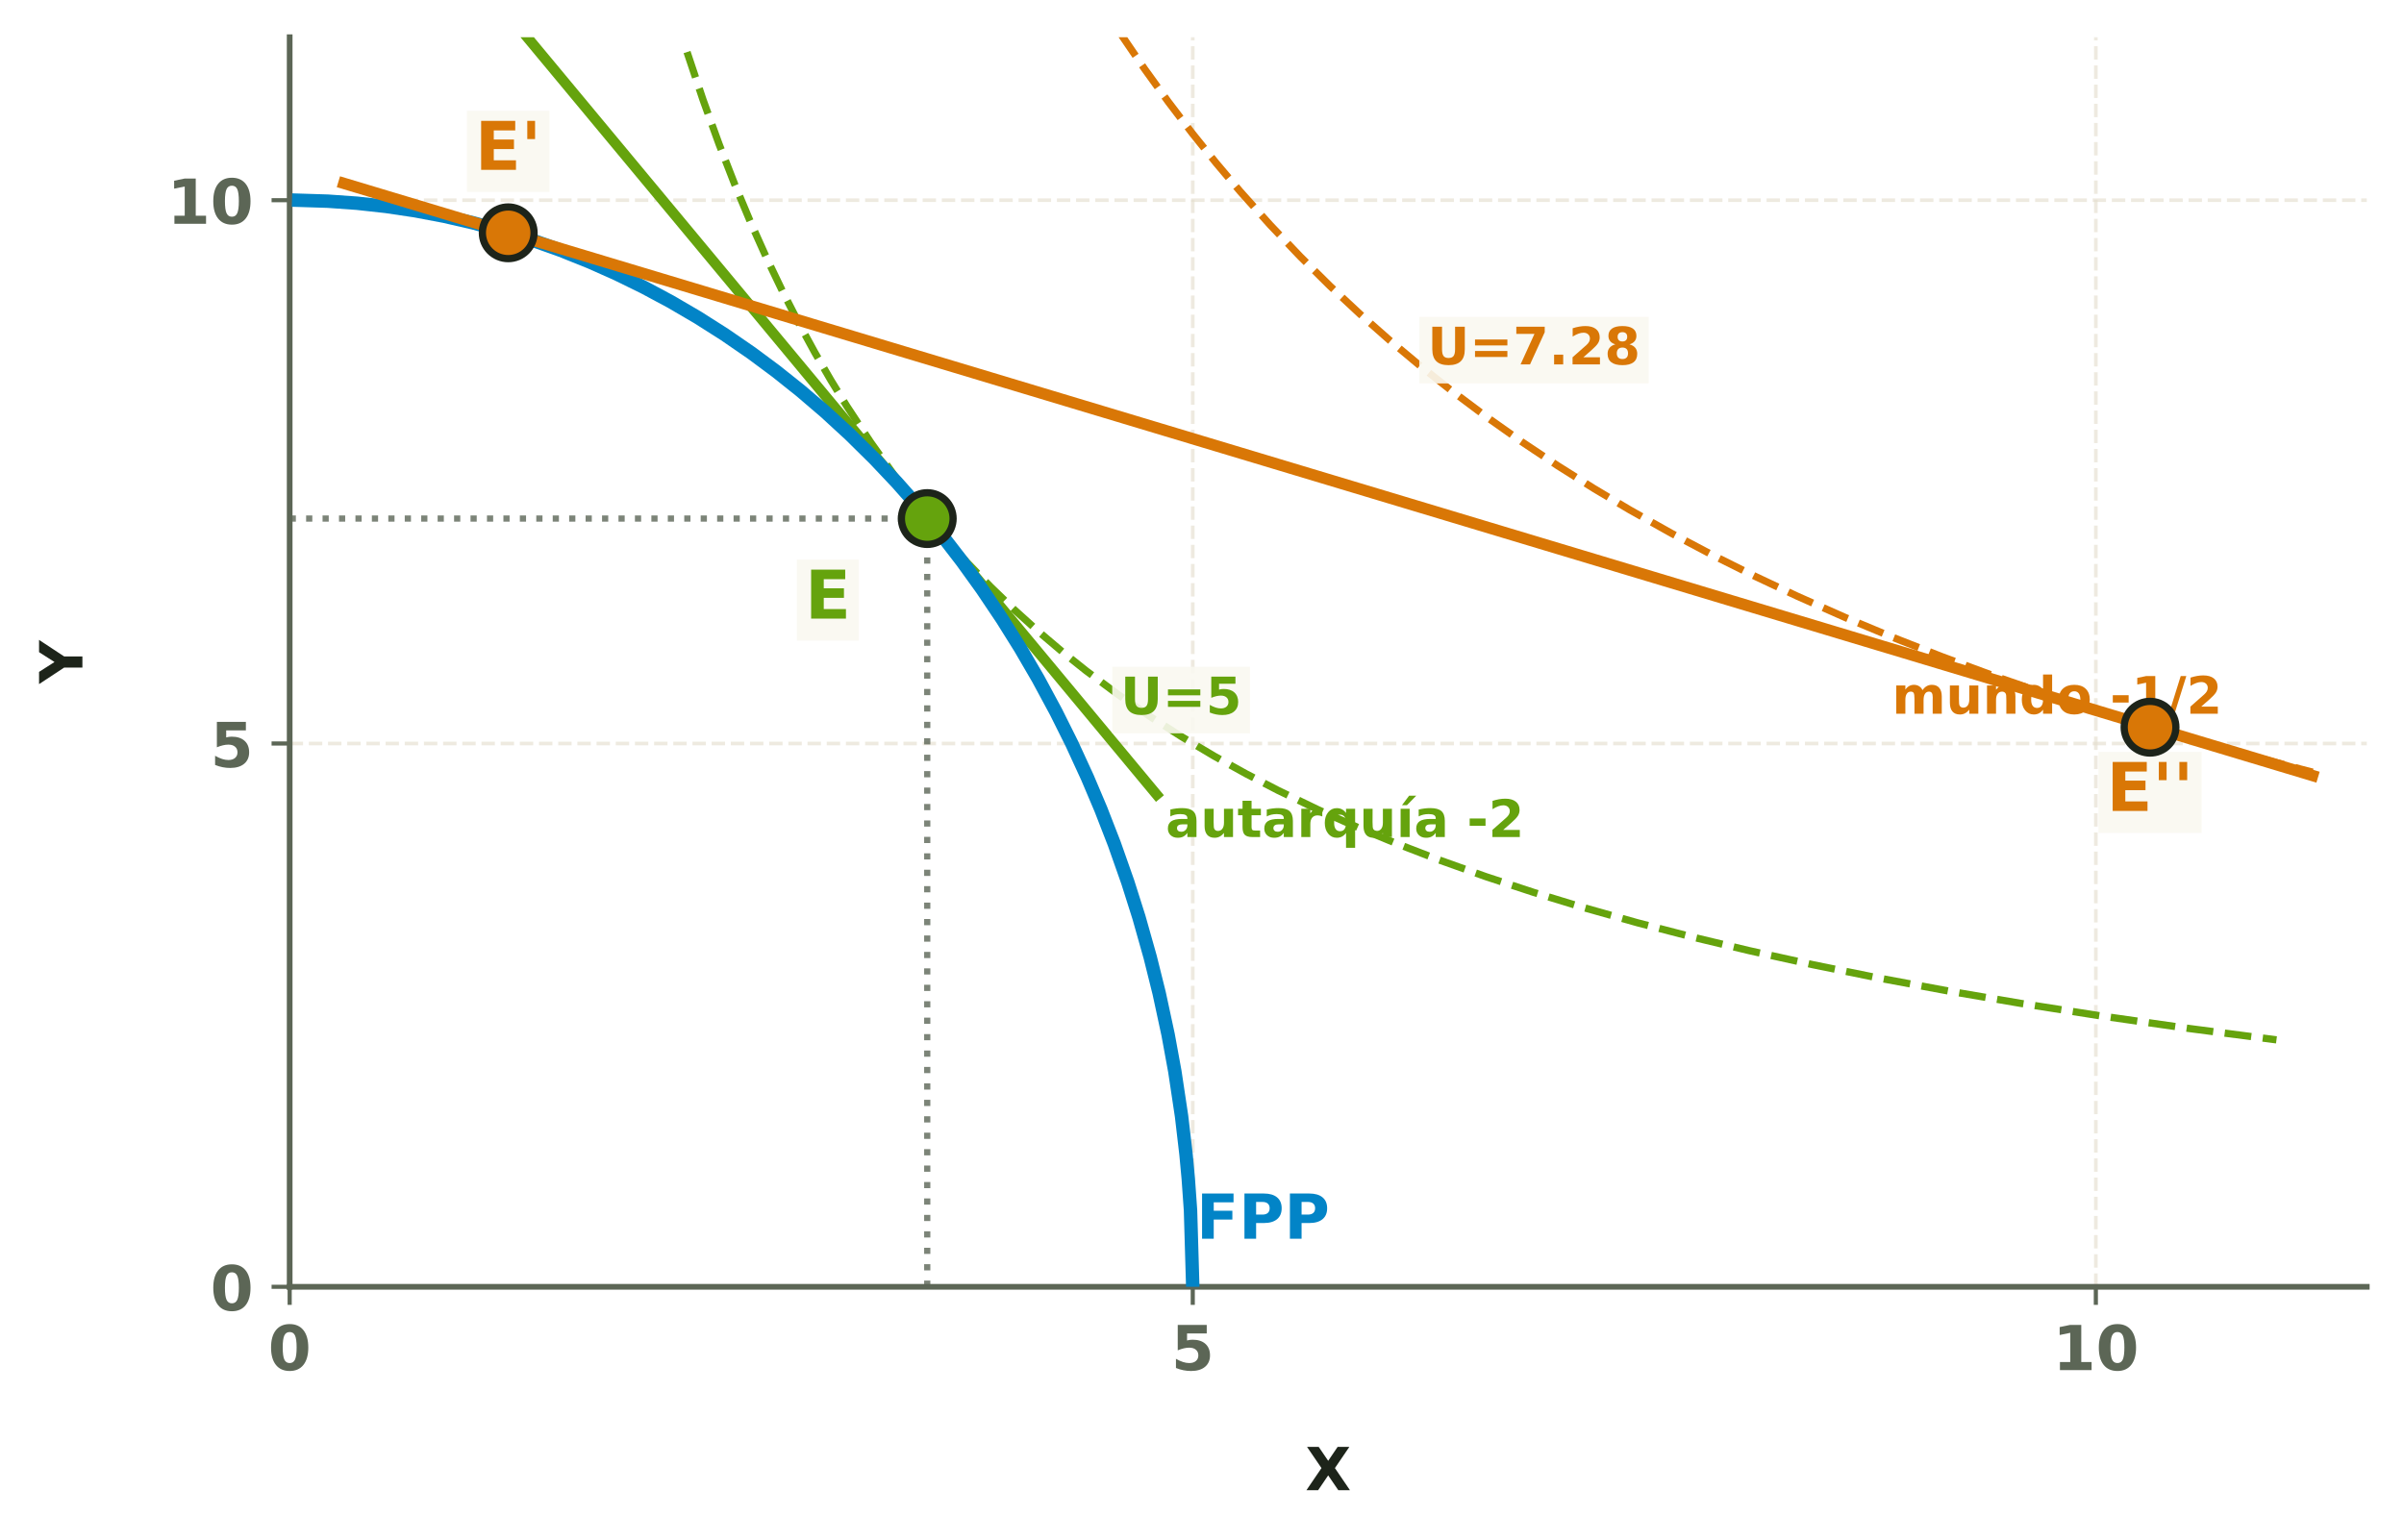
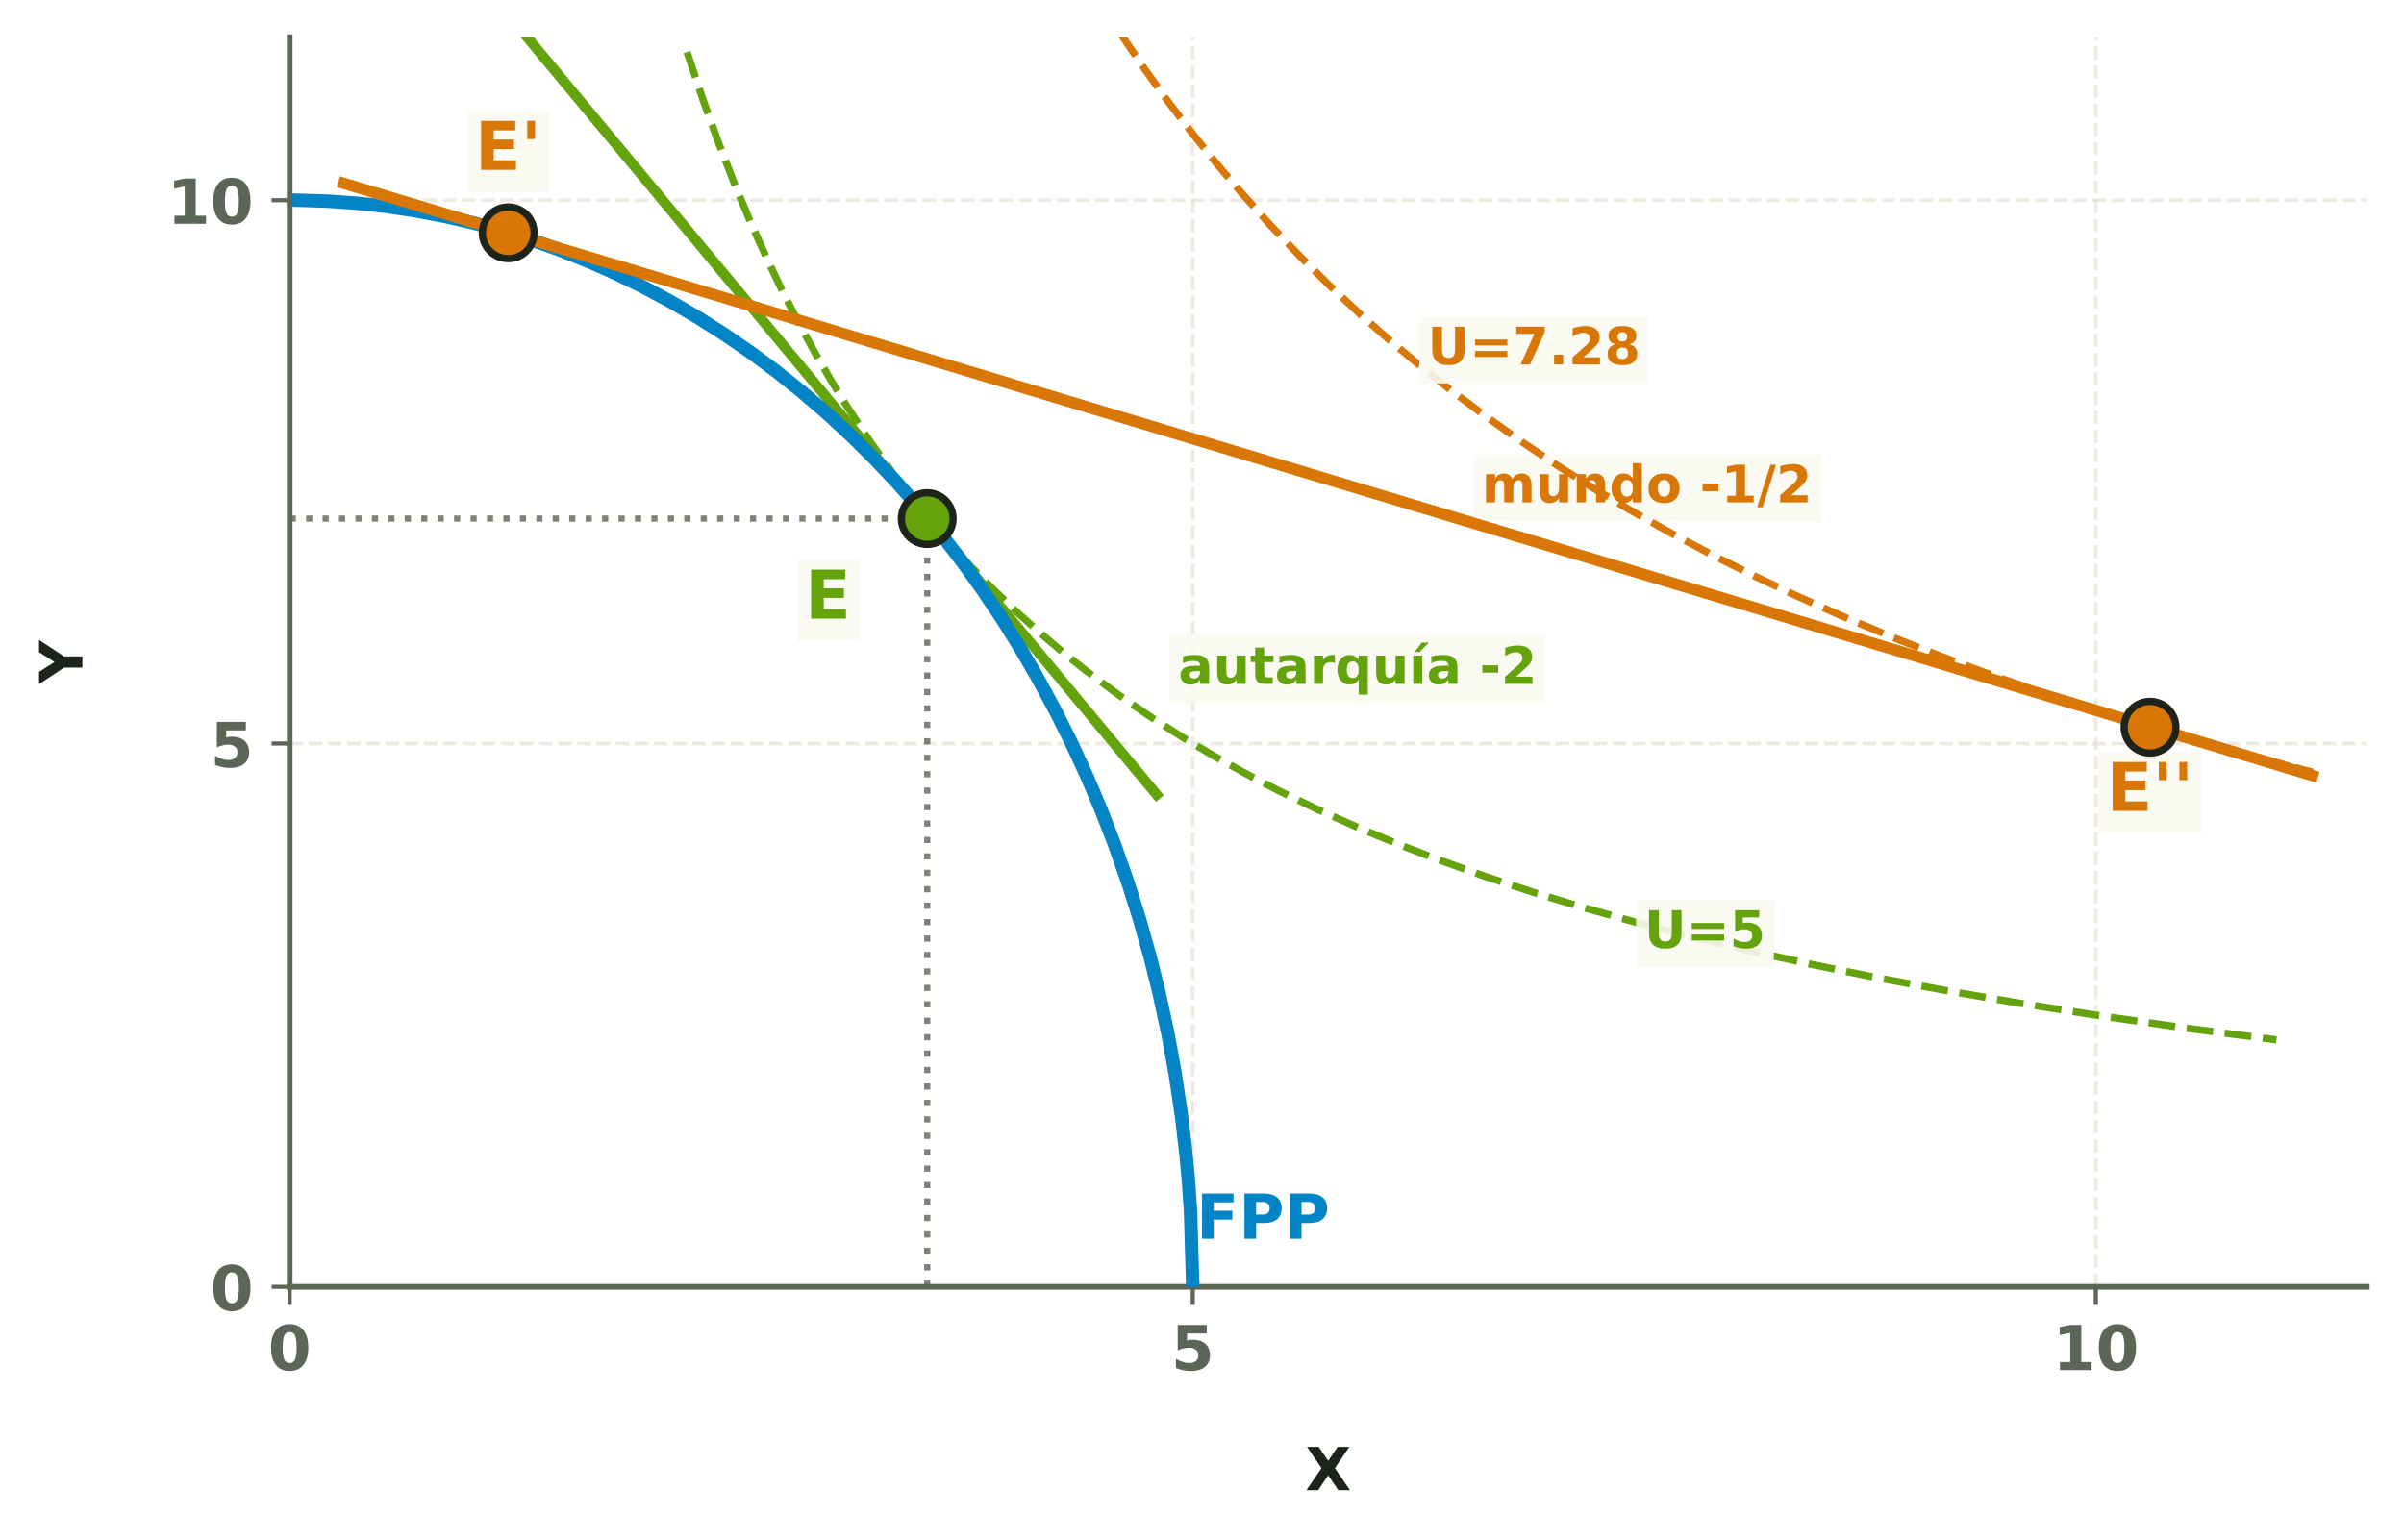
<svg xmlns="http://www.w3.org/2000/svg" xmlns:xlink="http://www.w3.org/1999/xlink" width="464.989pt" height="297.92pt" viewBox="0 0 464.989 297.92" version="1.1">
  <defs>
    <style type="text/css">*{stroke-linejoin: round; stroke-linecap: butt}</style>
  </defs>
  <g id="figure_1">
    <g id="patch_1">
      <path d="M 0 297.92  L 464.989 297.92  L 464.989 0  L 0 0  L 0 297.92  z " style="fill: none; opacity: 0" />
    </g>
    <g id="axes_1">
      <g id="patch_2">
        <path d="M 56.029 248.976  L 457.789 248.976  L 457.789 7.2  L 56.029 7.2  L 56.029 248.976  z " style="fill: none" />
      </g>
      <g id="matplotlib.axis_1">
        <g id="xtick_1">
          <g id="line2d_1">
            <path d="M 56.029 248.976  L 56.029 7.2  " clip-path="url(#p7206376d84)" style="fill: none; stroke-dasharray: 2.59,1.12; stroke-dashoffset: 0; stroke: #e2dccb; stroke-opacity: 0.6; stroke-width: 0.7" />
          </g>
          <g id="line2d_2">
            <defs>
              <path id="m096bc9ec4f" d="M 0 0  L 0 3.5  " style="stroke: #5c6656; stroke-width: 0.8" />
            </defs>
            <g>
              <use xlink:href="#m096bc9ec4f" x="56.029" y="248.976" style="fill: #5c6656; stroke: #5c6656; stroke-width: 0.8" />
            </g>
          </g>
          <g id="text_1">
            <g style="fill: #5c6656" transform="translate(51.85391 265.0941) scale(0.12 -0.12)">
              <defs>
                <path id="DejaVuSans-Bold-30" d="M 2944 2338  Q 2944 3213 2780 3570  Q 2616 3928 2228 3928  Q 1841 3928 1675 3570  Q 1509 3213 1509 2338  Q 1509 1453 1675 1090  Q 1841 728 2228 728  Q 2613 728 2778 1090  Q 2944 1453 2944 2338  z M 4147 2328  Q 4147 1169 3647 539  Q 3147 -91 2228 -91  Q 1306 -91 806 539  Q 306 1169 306 2328  Q 306 3491 806 4120  Q 1306 4750 2228 4750  Q 3147 4750 3647 4120  Q 4147 3491 4147 2328  z " transform="scale(0.015625)" />
              </defs>
              <use xlink:href="#DejaVuSans-Bold-30" />
            </g>
          </g>
        </g>
        <g id="xtick_2">
          <g id="line2d_3">
            <path d="M 230.707 248.976  L 230.707 7.2  " clip-path="url(#p7206376d84)" style="fill: none; stroke-dasharray: 2.59,1.12; stroke-dashoffset: 0; stroke: #e2dccb; stroke-opacity: 0.6; stroke-width: 0.7" />
          </g>
          <g id="line2d_4">
            <g>
              <use xlink:href="#m096bc9ec4f" x="230.707" y="248.976" style="fill: #5c6656; stroke: #5c6656; stroke-width: 0.8" />
            </g>
          </g>
          <g id="text_2">
            <g style="fill: #5c6656" transform="translate(226.5322 265.0941) scale(0.12 -0.12)">
              <defs>
                <path id="DejaVuSans-Bold-35" d="M 678 4666  L 3669 4666  L 3669 3781  L 1638 3781  L 1638 3059  Q 1775 3097 1914 3117  Q 2053 3138 2203 3138  Q 3056 3138 3531 2711  Q 4006 2284 4006 1522  Q 4006 766 3489 337  Q 2972 -91 2053 -91  Q 1656 -91 1267 -14  Q 878 63 494 219  L 494 1166  Q 875 947 1217 837  Q 1559 728 1863 728  Q 2300 728 2551 942  Q 2803 1156 2803 1522  Q 2803 1891 2551 2103  Q 2300 2316 1863 2316  Q 1603 2316 1309 2248  Q 1016 2181 678 2041  L 678 4666  z " transform="scale(0.015625)" />
              </defs>
              <use xlink:href="#DejaVuSans-Bold-35" />
            </g>
          </g>
        </g>
        <g id="xtick_3">
          <g id="line2d_5">
            <path d="M 405.385 248.976  L 405.385 7.2  " clip-path="url(#p7206376d84)" style="fill: none; stroke-dasharray: 2.59,1.12; stroke-dashoffset: 0; stroke: #e2dccb; stroke-opacity: 0.6; stroke-width: 0.7" />
          </g>
          <g id="line2d_6">
            <g>
              <use xlink:href="#m096bc9ec4f" x="405.385" y="248.976" style="fill: #5c6656; stroke: #5c6656; stroke-width: 0.8" />
            </g>
          </g>
          <g id="text_3">
            <g style="fill: #5c6656" transform="translate(397.0357 265.0941) scale(0.12 -0.12)">
              <defs>
                <path id="DejaVuSans-Bold-31" d="M 750 831  L 1813 831  L 1813 3847  L 722 3622  L 722 4441  L 1806 4666  L 2950 4666  L 2950 831  L 4013 831  L 4013 0  L 750 0  L 750 831  z " transform="scale(0.015625)" />
              </defs>
              <use xlink:href="#DejaVuSans-Bold-31" />
              <use xlink:href="#DejaVuSans-Bold-30" x="69.58" />
            </g>
          </g>
        </g>
        <g id="text_4">
          <g style="fill: #1d241a" transform="translate(252.4757 288.328) scale(0.115 -0.115)">
            <defs>
              <path id="DejaVuSans-Bold-58" d="M 3188 2381  L 4806 0  L 3553 0  L 2463 1594  L 1381 0  L 122 0  L 1741 2381  L 184 4666  L 1441 4666  L 2463 3163  L 3481 4666  L 4744 4666  L 3188 2381  z " transform="scale(0.015625)" />
            </defs>
            <use xlink:href="#DejaVuSans-Bold-58" />
          </g>
        </g>
      </g>
      <g id="matplotlib.axis_2">
        <g id="ytick_1">
          <g id="line2d_7">
            <path d="M 56.029 248.976  L 457.789 248.976  " clip-path="url(#p7206376d84)" style="fill: none; stroke-dasharray: 2.59,1.12; stroke-dashoffset: 0; stroke: #e2dccb; stroke-opacity: 0.6; stroke-width: 0.7" />
          </g>
          <g id="line2d_8">
            <defs>
              <path id="m035c01e7cd" d="M 0 0  L -3.5 0  " style="stroke: #5c6656; stroke-width: 0.8" />
            </defs>
            <g>
              <use xlink:href="#m035c01e7cd" x="56.029" y="248.976" style="fill: #5c6656; stroke: #5c6656; stroke-width: 0.8" />
            </g>
          </g>
          <g id="text_5">
            <g style="fill: #5c6656" transform="translate(40.67922 253.5351) scale(0.12 -0.12)">
              <use xlink:href="#DejaVuSans-Bold-30" />
            </g>
          </g>
        </g>
        <g id="ytick_2">
          <g id="line2d_9">
            <path d="M 56.029 143.856  L 457.789 143.856  " clip-path="url(#p7206376d84)" style="fill: none; stroke-dasharray: 2.59,1.12; stroke-dashoffset: 0; stroke: #e2dccb; stroke-opacity: 0.6; stroke-width: 0.7" />
          </g>
          <g id="line2d_10">
            <g>
              <use xlink:href="#m035c01e7cd" x="56.029" y="143.856" style="fill: #5c6656; stroke: #5c6656; stroke-width: 0.8" />
            </g>
          </g>
          <g id="text_6">
            <g style="fill: #5c6656" transform="translate(40.67922 148.4151) scale(0.12 -0.12)">
              <use xlink:href="#DejaVuSans-Bold-35" />
            </g>
          </g>
        </g>
        <g id="ytick_3">
          <g id="line2d_11">
            <path d="M 56.029 38.736  L 457.789 38.736  " clip-path="url(#p7206376d84)" style="fill: none; stroke-dasharray: 2.59,1.12; stroke-dashoffset: 0; stroke: #e2dccb; stroke-opacity: 0.6; stroke-width: 0.7" />
          </g>
          <g id="line2d_12">
            <g>
              <use xlink:href="#m035c01e7cd" x="56.029" y="38.736" style="fill: #5c6656; stroke: #5c6656; stroke-width: 0.8" />
            </g>
          </g>
          <g id="text_7">
            <g style="fill: #5c6656" transform="translate(32.32984 43.29506) scale(0.12 -0.12)">
              <use xlink:href="#DejaVuSans-Bold-31" />
              <use xlink:href="#DejaVuSans-Bold-30" x="69.58" />
            </g>
          </g>
        </g>
        <g id="text_8">
          <g style="fill: #1d241a" transform="translate(15.9382 132.2514) rotate(-90) scale(0.115 -0.115)">
            <defs>
              <path id="DejaVuSans-Bold-59" d="M -63 4666  L 1253 4666  L 2316 3003  L 3378 4666  L 4697 4666  L 2919 1966  L 2919 0  L 1716 0  L 1716 1966  L -63 4666  z " transform="scale(0.015625)" />
            </defs>
            <use xlink:href="#DejaVuSans-Bold-59" />
          </g>
        </g>
      </g>
      <g id="line2d_13">
        <path d="M 179.351 248.976  L 179.351 100.336  " clip-path="url(#p7206376d84)" style="fill: none; stroke-dasharray: 1.2,1.98; stroke-dashoffset: 0; stroke: #5c6656; stroke-opacity: 0.8; stroke-width: 1.2" />
      </g>
      <g id="line2d_14">
        <path d="M 56.029 100.336  L 179.351 100.336  " clip-path="url(#p7206376d84)" style="fill: none; stroke-dasharray: 1.2,1.98; stroke-dashoffset: 0; stroke: #5c6656; stroke-opacity: 0.8; stroke-width: 1.2" />
      </g>
      <g id="patch_3">
        <path d="M 56.029 248.976  L 56.029 7.2  " style="fill: none; stroke: #5c6656; stroke-width: 1.1; stroke-linejoin: miter; stroke-linecap: square" />
      </g>
      <g id="patch_4">
        <path d="M 56.029 248.976  L 457.789 248.976  " style="fill: none; stroke: #5c6656; stroke-width: 1.1; stroke-linejoin: miter; stroke-linecap: square" />
      </g>
-       <g id="text_9">
+       <g id="end-label">
        <g style="fill: #0284c7" transform="translate(231.4056 239.6729) scale(0.12 -0.12)">
          <defs>
            <path id="DejaVuSans-Bold-46" d="M 588 4666  L 3834 4666  L 3834 3756  L 1791 3756  L 1791 2888  L 3713 2888  L 3713 1978  L 1791 1978  L 1791 0  L 588 0  L 588 4666  z " transform="scale(0.015625)" />
            <path id="DejaVuSans-Bold-50" d="M 588 4666  L 2584 4666  Q 3475 4666 3951 4270  Q 4428 3875 4428 3144  Q 4428 2409 3951 2014  Q 3475 1619 2584 1619  L 1791 1619  L 1791 0  L 588 0  L 588 4666  z M 1791 3794  L 1791 2491  L 2456 2491  Q 2806 2491 2997 2661  Q 3188 2831 3188 3144  Q 3188 3456 2997 3625  Q 2806 3794 2456 3794  L 1791 3794  z " transform="scale(0.015625)" />
          </defs>
          <use xlink:href="#DejaVuSans-Bold-46" />
          <use xlink:href="#DejaVuSans-Bold-50" x="68.311" />
          <use xlink:href="#DejaVuSans-Bold-50" x="141.602" />
        </g>
      </g>
      <g id="line2d_15">
        <path d="M 97.951 2.364  L 100.083 4.93  L 102.215 7.496  L 104.346 10.061  L 106.478 12.627  L 108.61 15.193  L 110.741 17.758  L 112.873 20.324  L 115.005 22.89  L 117.136 25.455  L 119.268 28.021  L 121.4 30.587  L 123.531 33.152  L 125.663 35.718  L 127.795 38.283  L 129.926 40.849  L 132.058 43.415  L 134.19 45.98  L 136.321 48.546  L 138.453 51.112  L 140.585 53.677  L 142.716 56.243  L 144.848 58.809  L 146.98 61.374  L 149.111 63.94  L 151.243 66.505  L 153.375 69.071  L 155.506 71.637  L 157.638 74.202  L 159.77 76.768  L 161.901 79.334  L 164.033 81.899  L 166.165 84.465  L 168.296 87.031  L 170.428 89.596  L 172.56 92.162  L 174.691 94.728  L 176.823 97.293  L 178.955 99.859  L 181.086 102.424  L 183.218 104.99  L 185.35 107.556  L 187.481 110.121  L 189.613 112.687  L 191.745 115.253  L 193.876 117.818  L 196.008 120.384  L 198.14 122.95  L 200.271 125.515  L 202.403 128.081  L 204.535 130.647  L 206.666 133.212  L 208.798 135.778  L 210.93 138.343  L 213.061 140.909  L 215.193 143.475  L 217.325 146.04  L 219.456 148.606  L 221.588 151.172  L 223.72 153.737  " clip-path="url(#p7206376d84)" style="fill: none; stroke: #65a30d; stroke-width: 2; stroke-linecap: square" />
      </g>
-       <g id="text_10">
-         <g style="fill: #65a30d" transform="translate(225.4665 161.9527) scale(0.1 -0.1)">
+       <g id="text_9">
+         <g id="patch_5">
+           <path d="M 226.312 135.995  L 298.881 135.995  L 298.881 122.717  L 226.312 122.717  z " style="fill: #faf8f1; opacity: 0.9" />
+         </g>
+         <g style="fill: #65a30d" transform="translate(227.912 132.3155) scale(0.1 -0.1)">
          <defs>
            <path id="DejaVuSans-Bold-61" d="M 2106 1575  Q 1756 1575 1579 1456  Q 1403 1338 1403 1106  Q 1403 894 1545 773  Q 1688 653 1941 653  Q 2256 653 2472 879  Q 2688 1106 2688 1447  L 2688 1575  L 2106 1575  z M 3816 1997  L 3816 0  L 2688 0  L 2688 519  Q 2463 200 2181 54  Q 1900 -91 1497 -91  Q 953 -91 614 226  Q 275 544 275 1050  Q 275 1666 698 1953  Q 1122 2241 2028 2241  L 2688 2241  L 2688 2328  Q 2688 2594 2478 2717  Q 2269 2841 1825 2841  Q 1466 2841 1156 2769  Q 847 2697 581 2553  L 581 3406  Q 941 3494 1303 3539  Q 1666 3584 2028 3584  Q 2975 3584 3395 3211  Q 3816 2838 3816 1997  z " transform="scale(0.015625)" />
            <path id="DejaVuSans-Bold-75" d="M 500 1363  L 500 3500  L 1625 3500  L 1625 3150  Q 1625 2866 1622 2436  Q 1619 2006 1619 1863  Q 1619 1441 1641 1255  Q 1663 1069 1716 984  Q 1784 875 1895 815  Q 2006 756 2150 756  Q 2500 756 2700 1025  Q 2900 1294 2900 1772  L 2900 3500  L 4019 3500  L 4019 0  L 2900 0  L 2900 506  Q 2647 200 2364 54  Q 2081 -91 1741 -91  Q 1134 -91 817 281  Q 500 653 500 1363  z " transform="scale(0.015625)" />
            <path id="DejaVuSans-Bold-74" d="M 1759 4494  L 1759 3500  L 2913 3500  L 2913 2700  L 1759 2700  L 1759 1216  Q 1759 972 1856 886  Q 1953 800 2241 800  L 2816 800  L 2816 0  L 1856 0  Q 1194 0 917 276  Q 641 553 641 1216  L 641 2700  L 84 2700  L 84 3500  L 641 3500  L 641 4494  L 1759 4494  z " transform="scale(0.015625)" />
            <path id="DejaVuSans-Bold-72" d="M 3138 2547  Q 2991 2616 2845 2648  Q 2700 2681 2553 2681  Q 2122 2681 1889 2404  Q 1656 2128 1656 1613  L 1656 0  L 538 0  L 538 3500  L 1656 3500  L 1656 2925  Q 1872 3269 2151 3426  Q 2431 3584 2822 3584  Q 2878 3584 2943 3579  Q 3009 3575 3134 3559  L 3138 2547  z " transform="scale(0.015625)" />
            <path id="DejaVuSans-Bold-71" d="M 2181 2772  Q 1825 2772 1636 2509  Q 1447 2247 1447 1747  Q 1447 1247 1636 984  Q 1825 722 2181 722  Q 2541 722 2730 984  Q 2919 1247 2919 1747  Q 2919 2247 2730 2509  Q 2541 2772 2181 2772  z M 2919 506  Q 2688 197 2409 53  Q 2131 -91 1766 -91  Q 1119 -91 703 423  Q 288 938 288 1747  Q 288 2556 703 3067  Q 1119 3578 1766 3578  Q 2131 3578 2409 3434  Q 2688 3291 2919 2981  L 2919 3500  L 4044 3500  L 4044 -1331  L 2919 -1331  L 2919 506  z " transform="scale(0.015625)" />
            <path id="DejaVuSans-Bold-ed" d="M 538 3500  L 1656 3500  L 1656 0  L 538 0  L 538 3500  z M 1590 5119  L 2474 5119  L 1321 3944  L 709 3944  L 1590 5119  z " transform="scale(0.015625)" />
            <path id="DejaVuSans-Bold-20" transform="scale(0.015625)" />
            <path id="DejaVuSans-Bold-2d" d="M 347 2297  L 2309 2297  L 2309 1388  L 347 1388  L 347 2297  z " transform="scale(0.015625)" />
            <path id="DejaVuSans-Bold-32" d="M 1844 884  L 3897 884  L 3897 0  L 506 0  L 506 884  L 2209 2388  Q 2438 2594 2547 2791  Q 2656 2988 2656 3200  Q 2656 3528 2436 3728  Q 2216 3928 1850 3928  Q 1569 3928 1234 3808  Q 900 3688 519 3450  L 519 4475  Q 925 4609 1322 4679  Q 1719 4750 2100 4750  Q 2938 4750 3402 4381  Q 3866 4013 3866 3353  Q 3866 2972 3669 2642  Q 3472 2313 2841 1759  L 1844 884  z " transform="scale(0.015625)" />
          </defs>
          <use xlink:href="#DejaVuSans-Bold-61" />
          <use xlink:href="#DejaVuSans-Bold-75" x="67.48" />
          <use xlink:href="#DejaVuSans-Bold-74" x="138.672" />
          <use xlink:href="#DejaVuSans-Bold-61" x="186.475" />
          <use xlink:href="#DejaVuSans-Bold-72" x="253.955" />
          <use xlink:href="#DejaVuSans-Bold-71" x="303.271" />
          <use xlink:href="#DejaVuSans-Bold-75" x="374.854" />
          <use xlink:href="#DejaVuSans-Bold-ed" x="446.045" />
          <use xlink:href="#DejaVuSans-Bold-61" x="480.322" />
          <use xlink:href="#DejaVuSans-Bold-20" x="547.803" />
          <use xlink:href="#DejaVuSans-Bold-2d" x="582.617" />
          <use xlink:href="#DejaVuSans-Bold-32" x="624.121" />
        </g>
      </g>
      <g id="line2d_16">
        <path d="M 132.887 10.067  L 135.977 19.3  L 139.067 27.846  L 142.156 35.779  L 145.246 43.163  L 148.336 50.052  L 151.426 56.495  L 154.516 62.533  L 157.605 68.204  L 160.695 73.541  L 163.785 78.571  L 168.42 85.598  L 173.054 92.069  L 177.689 98.046  L 182.324 103.585  L 186.958 108.731  L 191.593 113.526  L 196.228 118.004  L 200.862 122.195  L 205.497 126.126  L 210.132 129.821  L 216.311 134.415  L 222.491 138.668  L 228.67 142.616  L 234.85 146.292  L 241.03 149.721  L 247.209 152.93  L 254.934 156.66  L 262.658 160.111  L 270.383 163.313  L 278.107 166.293  L 287.376 169.606  L 296.646 172.663  L 305.915 175.494  L 316.729 178.542  L 327.544 181.347  L 338.358 183.938  L 350.717 186.666  L 363.076 189.174  L 376.98 191.764  L 390.884 194.14  L 406.333 196.558  L 423.327 198.983  L 440.321 201.194  L 440.321 201.194  " clip-path="url(#p7206376d84)" style="fill: none; stroke-dasharray: 5.18,2.24; stroke-dashoffset: 0; stroke: #65a30d; stroke-width: 1.4" />
      </g>
-       <g id="text_11">
-         <g style="fill: #d97706" transform="translate(365.9541 138.1007) scale(0.1 -0.1)">
+       <g id="text_10">
+         <g id="patch_6">
+           <path d="M 285.004 100.885  L 352.09 100.885  L 352.09 88.007  L 285.004 88.007  z " style="fill: #faf8f1; opacity: 0.9" />
+         </g>
+         <g style="fill: #d97706" transform="translate(286.6039 97.20543) scale(0.1 -0.1)">
          <defs>
            <path id="DejaVuSans-Bold-6d" d="M 3781 2919  Q 3994 3244 4286 3414  Q 4578 3584 4928 3584  Q 5531 3584 5847 3212  Q 6163 2841 6163 2131  L 6163 0  L 5038 0  L 5038 1825  Q 5041 1866 5042 1909  Q 5044 1953 5044 2034  Q 5044 2406 4934 2573  Q 4825 2741 4581 2741  Q 4263 2741 4089 2478  Q 3916 2216 3909 1719  L 3909 0  L 2784 0  L 2784 1825  Q 2784 2406 2684 2573  Q 2584 2741 2328 2741  Q 2006 2741 1831 2477  Q 1656 2213 1656 1722  L 1656 0  L 531 0  L 531 3500  L 1656 3500  L 1656 2988  Q 1863 3284 2130 3434  Q 2397 3584 2719 3584  Q 3081 3584 3359 3409  Q 3638 3234 3781 2919  z " transform="scale(0.015625)" />
            <path id="DejaVuSans-Bold-6e" d="M 4056 2131  L 4056 0  L 2931 0  L 2931 347  L 2931 1631  Q 2931 2084 2911 2256  Q 2891 2428 2841 2509  Q 2775 2619 2662 2680  Q 2550 2741 2406 2741  Q 2056 2741 1856 2470  Q 1656 2200 1656 1722  L 1656 0  L 538 0  L 538 3500  L 1656 3500  L 1656 2988  Q 1909 3294 2193 3439  Q 2478 3584 2822 3584  Q 3428 3584 3742 3212  Q 4056 2841 4056 2131  z " transform="scale(0.015625)" />
            <path id="DejaVuSans-Bold-64" d="M 2919 2988  L 2919 4863  L 4044 4863  L 4044 0  L 2919 0  L 2919 506  Q 2688 197 2409 53  Q 2131 -91 1766 -91  Q 1119 -91 703 423  Q 288 938 288 1747  Q 288 2556 703 3070  Q 1119 3584 1766 3584  Q 2128 3584 2408 3439  Q 2688 3294 2919 2988  z M 2181 722  Q 2541 722 2730 984  Q 2919 1247 2919 1747  Q 2919 2247 2730 2509  Q 2541 2772 2181 2772  Q 1825 2772 1636 2509  Q 1447 2247 1447 1747  Q 1447 1247 1636 984  Q 1825 722 2181 722  z " transform="scale(0.015625)" />
            <path id="DejaVuSans-Bold-6f" d="M 2203 2784  Q 1831 2784 1636 2517  Q 1441 2250 1441 1747  Q 1441 1244 1636 976  Q 1831 709 2203 709  Q 2569 709 2762 976  Q 2956 1244 2956 1747  Q 2956 2250 2762 2517  Q 2569 2784 2203 2784  z M 2203 3584  Q 3106 3584 3614 3096  Q 4122 2609 4122 1747  Q 4122 884 3614 396  Q 3106 -91 2203 -91  Q 1297 -91 786 396  Q 275 884 275 1747  Q 275 2609 786 3096  Q 1297 3584 2203 3584  z " transform="scale(0.015625)" />
            <path id="DejaVuSans-Bold-2f" d="M 1644 4666  L 2338 4666  L 691 -594  L 0 -594  L 1644 4666  z " transform="scale(0.015625)" />
          </defs>
          <use xlink:href="#DejaVuSans-Bold-6d" />
          <use xlink:href="#DejaVuSans-Bold-75" x="104.199" />
          <use xlink:href="#DejaVuSans-Bold-6e" x="175.391" />
          <use xlink:href="#DejaVuSans-Bold-64" x="246.582" />
          <use xlink:href="#DejaVuSans-Bold-6f" x="318.164" />
          <use xlink:href="#DejaVuSans-Bold-20" x="386.865" />
          <use xlink:href="#DejaVuSans-Bold-2d" x="421.68" />
          <use xlink:href="#DejaVuSans-Bold-31" x="463.184" />
          <use xlink:href="#DejaVuSans-Bold-2f" x="532.764" />
          <use xlink:href="#DejaVuSans-Bold-32" x="569.287" />
        </g>
      </g>
      <g id="line2d_17">
        <path d="M 216.733 6.514  L 221.367 13.311  L 226.002 19.737  L 230.637 25.822  L 235.271 31.592  L 239.906 37.071  L 245.699 43.543  L 251.493 49.632  L 257.286 55.371  L 263.079 60.788  L 268.873 65.91  L 274.666 70.761  L 280.459 75.361  L 287.411 80.577  L 294.363 85.489  L 301.315 90.123  L 308.268 94.501  L 315.22 98.645  L 323.33 103.206  L 331.441 107.499  L 339.552 111.546  L 347.662 115.368  L 356.932 119.484  L 366.201 123.354  L 375.47 126.999  L 385.898 130.855  L 396.326 134.475  L 407.913 138.245  L 419.5 141.775  L 432.245 145.407  L 444.991 148.8  L 447.308 149.394  L 447.308 149.394  " clip-path="url(#p7206376d84)" style="fill: none; stroke-dasharray: 5.18,2.24; stroke-dashoffset: 0; stroke: #d97706; stroke-width: 1.4" />
      </g>
+       <g id="text_11">
+         <g id="patch_7">
+           <path d="M 154.137 123.955  L 166.137 123.955  L 166.137 108.254  L 154.137 108.254  z " style="fill: #faf8f1; opacity: 0.9" />
+         </g>
+         <g style="fill: #65a30d" transform="translate(155.6965 119.6915) scale(0.13 -0.13)">
+           <defs>
+             <path id="DejaVuSans-Bold-45" d="M 588 4666  L 3834 4666  L 3834 3756  L 1791 3756  L 1791 2888  L 3713 2888  L 3713 1978  L 1791 1978  L 1791 909  L 3903 909  L 3903 0  L 588 0  L 588 4666  z " transform="scale(0.015625)" />
+           </defs>
+           <use xlink:href="#DejaVuSans-Bold-45" />
+         </g>
+       </g>
      <g id="text_12">
-         <g id="patch_5">
-           <path d="M 154.137 123.955  L 166.137 123.955  L 166.137 108.254  L 154.137 108.254  z " style="fill: #faf8f1; opacity: 0.9" />
-         </g>
-         <g style="fill: #65a30d" transform="translate(155.6965 119.6915) scale(0.13 -0.13)">
-           <defs>
-             <path id="DejaVuSans-Bold-45" d="M 588 4666  L 3834 4666  L 3834 3756  L 1791 3756  L 1791 2888  L 3713 2888  L 3713 1978  L 1791 1978  L 1791 909  L 3903 909  L 3903 0  L 588 0  L 588 4666  z " transform="scale(0.015625)" />
-           </defs>
-           <use xlink:href="#DejaVuSans-Bold-45" />
-         </g>
-       </g>
-       <g id="text_13">
-         <g id="patch_6">
+         <g id="patch_8">
          <path d="M 90.311 37.126  L 106.291 37.126  L 106.291 21.424  L 90.311 21.424  z " style="fill: #faf8f1; opacity: 0.9" />
        </g>
        <g style="fill: #d97706" transform="translate(91.87081 32.86239) scale(0.13 -0.13)">
          <defs>
            <path id="DejaVuSans-Bold-27" d="M 1350 4666  L 1350 2931  L 609 2931  L 609 4666  L 1350 4666  z " transform="scale(0.015625)" />
          </defs>
          <use xlink:href="#DejaVuSans-Bold-45" />
          <use xlink:href="#DejaVuSans-Bold-27" x="68.311" />
        </g>
      </g>
-       <g id="text_14">
-         <g id="patch_7">
+       <g id="text_13">
+         <g id="patch_9">
          <path d="M 405.886 161.168  L 425.845 161.168  L 425.845 145.466  L 405.886 145.466  z " style="fill: #faf8f1; opacity: 0.9" />
        </g>
        <g style="fill: #d97706" transform="translate(407.4463 156.904) scale(0.13 -0.13)">
          <use xlink:href="#DejaVuSans-Bold-45" />
          <use xlink:href="#DejaVuSans-Bold-27" x="68.311" />
          <use xlink:href="#DejaVuSans-Bold-27" x="98.926" />
        </g>
      </g>
-       <g id="text_15">
-         <g id="patch_8">
+       <g id="text_14">
+         <g id="patch_10">
          <path d="M 274.523 74.188  L 318.895 74.188  L 318.895 61.31  L 274.523 61.31  z " style="fill: #faf8f1; opacity: 0.9" />
        </g>
        <g style="fill: #d97706" transform="translate(276.1232 70.50849) scale(0.1 -0.1)">
          <defs>
            <path id="DejaVuSans-Bold-55" d="M 588 4666  L 1791 4666  L 1791 1869  Q 1791 1291 1980 1042  Q 2169 794 2597 794  Q 3028 794 3217 1042  Q 3406 1291 3406 1869  L 3406 4666  L 4609 4666  L 4609 1869  Q 4609 878 4112 393  Q 3616 -91 2597 -91  Q 1581 -91 1084 393  Q 588 878 588 1869  L 588 4666  z " transform="scale(0.015625)" />
            <path id="DejaVuSans-Bold-3d" d="M 678 3084  L 4684 3084  L 4684 2350  L 678 2350  L 678 3084  z M 678 1663  L 4684 1663  L 4684 922  L 678 922  L 678 1663  z " transform="scale(0.015625)" />
            <path id="DejaVuSans-Bold-37" d="M 428 4666  L 3944 4666  L 3944 3988  L 2125 0  L 953 0  L 2675 3781  L 428 3781  L 428 4666  z " transform="scale(0.015625)" />
            <path id="DejaVuSans-Bold-2e" d="M 653 1209  L 1778 1209  L 1778 0  L 653 0  L 653 1209  z " transform="scale(0.015625)" />
            <path id="DejaVuSans-Bold-38" d="M 2228 2088  Q 1891 2088 1709 1903  Q 1528 1719 1528 1375  Q 1528 1031 1709 848  Q 1891 666 2228 666  Q 2563 666 2741 848  Q 2919 1031 2919 1375  Q 2919 1722 2741 1905  Q 2563 2088 2228 2088  z M 1350 2484  Q 925 2613 709 2878  Q 494 3144 494 3541  Q 494 4131 934 4440  Q 1375 4750 2228 4750  Q 3075 4750 3515 4442  Q 3956 4134 3956 3541  Q 3956 3144 3739 2878  Q 3522 2613 3097 2484  Q 3572 2353 3814 2058  Q 4056 1763 4056 1313  Q 4056 619 3595 264  Q 3134 -91 2228 -91  Q 1319 -91 855 264  Q 391 619 391 1313  Q 391 1763 633 2058  Q 875 2353 1350 2484  z M 1631 3419  Q 1631 3141 1786 2991  Q 1941 2841 2228 2841  Q 2509 2841 2662 2991  Q 2816 3141 2816 3419  Q 2816 3697 2662 3845  Q 2509 3994 2228 3994  Q 1941 3994 1786 3844  Q 1631 3694 1631 3419  z " transform="scale(0.015625)" />
          </defs>
          <use xlink:href="#DejaVuSans-Bold-55" />
          <use xlink:href="#DejaVuSans-Bold-3d" x="81.201" />
          <use xlink:href="#DejaVuSans-Bold-37" x="164.99" />
          <use xlink:href="#DejaVuSans-Bold-2e" x="234.57" />
          <use xlink:href="#DejaVuSans-Bold-32" x="272.559" />
          <use xlink:href="#DejaVuSans-Bold-38" x="342.139" />
        </g>
      </g>
-       <g id="text_16">
-         <g id="patch_9">
-           <path d="M 215.133 141.885  L 241.79 141.885  L 241.79 129.007  L 215.133 129.007  z " style="fill: #faf8f1; opacity: 0.9" />
-         </g>
-         <g style="fill: #65a30d" transform="translate(216.7326 138.2058) scale(0.1 -0.1)">
+       <g id="text_15">
+         <g id="patch_11">
+           <path d="M 316.446 187.087  L 343.104 187.087  L 343.104 174.209  L 316.446 174.209  z " style="fill: #faf8f1; opacity: 0.9" />
+         </g>
+         <g style="fill: #65a30d" transform="translate(318.046 183.4074) scale(0.1 -0.1)">
          <use xlink:href="#DejaVuSans-Bold-55" />
          <use xlink:href="#DejaVuSans-Bold-3d" x="81.201" />
          <use xlink:href="#DejaVuSans-Bold-35" x="164.99" />
        </g>
      </g>
      <g id="line2d_18">
        <path d="M 57.775 38.747  L 63.41 38.924  L 69.044 39.32  L 74.678 39.938  L 80.313 40.778  L 85.947 41.843  L 91.582 43.137  L 97.216 44.664  L 102.85 46.429  L 108.485 48.44  L 114.119 50.702  L 119.32 53.022  L 124.521 55.572  L 129.722 58.362  L 134.923 61.401  L 140.124 64.704  L 145.325 68.283  L 150.092 71.822  L 154.86 75.623  L 159.627 79.703  L 164.395 84.084  L 169.162 88.79  L 173.496 93.374  L 177.831 98.279  L 182.165 103.536  L 186.065 108.6  L 189.966 114.018  L 193.867 119.832  L 197.334 125.38  L 200.801 131.336  L 204.269 137.767  L 207.303 143.852  L 210.336 150.447  L 212.937 156.588  L 215.537 163.281  L 218.138 170.668  L 220.305 177.509  L 222.472 185.185  L 224.206 192.152  L 225.939 200.192  L 227.24 207.295  L 228.54 215.962  L 229.407 223.372  L 229.84 228.057  L 230.273 234.175  L 230.707 248.976  L 230.707 248.976  " clip-path="url(#p7206376d84)" style="fill: none; stroke: #0284c7; stroke-width: 2.6; stroke-linecap: square" />
      </g>
      <g id="line2d_19">
        <path d="M 66.509 35.477  L 71.33 36.928  L 76.15 38.378  L 80.97 39.828  L 85.79 41.279  L 90.61 42.729  L 95.431 44.18  L 100.251 45.63  L 105.071 47.08  L 109.891 48.531  L 114.712 49.981  L 119.532 51.432  L 124.352 52.882  L 129.172 54.332  L 133.993 55.783  L 138.813 57.233  L 143.633 58.684  L 148.453 60.134  L 153.274 61.584  L 158.094 63.035  L 162.914 64.485  L 167.734 65.935  L 172.554 67.386  L 177.375 68.836  L 182.195 70.287  L 187.015 71.737  L 191.835 73.187  L 196.656 74.638  L 201.476 76.088  L 206.296 77.539  L 211.116 78.989  L 215.937 80.439  L 220.757 81.89  L 225.577 83.34  L 230.397 84.791  L 235.218 86.241  L 240.038 87.691  L 244.858 89.142  L 249.678 90.592  L 254.498 92.042  L 259.319 93.493  L 264.139 94.943  L 268.959 96.394  L 273.779 97.844  L 278.6 99.294  L 283.42 100.745  L 288.24 102.195  L 293.06 103.646  L 297.881 105.096  L 302.701 106.546  L 307.521 107.997  L 312.341 109.447  L 317.162 110.898  L 321.982 112.348  L 326.802 113.798  L 331.622 115.249  L 336.442 116.699  L 341.263 118.15  L 346.083 119.6  L 350.903 121.05  L 355.723 122.501  L 360.544 123.951  L 365.364 125.401  L 370.184 126.852  L 375.004 128.302  L 379.825 129.753  L 384.645 131.203  L 389.465 132.653  L 394.285 134.104  L 399.106 135.554  L 403.926 137.005  L 408.746 138.455  L 413.566 139.905  L 418.386 141.356  L 423.207 142.806  L 428.027 144.257  L 432.847 145.707  L 437.667 147.157  L 442.488 148.608  L 447.308 150.058  " clip-path="url(#p7206376d84)" style="fill: none; stroke: #d97706; stroke-width: 2.2; stroke-linecap: square" />
      </g>
      <g id="line2d_20">
        <defs>
          <path id="mef5c0cdb53" d="M 0 5  C 1.326 5 2.598 4.473 3.536 3.536  C 4.473 2.598 5 1.326 5 0  C 5 -1.326 4.473 -2.598 3.536 -3.536  C 2.598 -4.473 1.326 -5 0 -5  C -1.326 -5 -2.598 -4.473 -3.536 -3.536  C -4.473 -2.598 -5 -1.326 -5 0  C -5 1.326 -4.473 2.598 -3.536 3.536  C -2.598 4.473 -1.326 5 0 5  z " style="stroke: #1d241a; stroke-width: 1.4" />
        </defs>
        <g clip-path="url(#p7206376d84)">
          <use xlink:href="#mef5c0cdb53" x="179.351" y="100.336" style="fill: #65a30d; stroke: #1d241a; stroke-width: 1.4" />
        </g>
      </g>
      <g id="line2d_21">
        <defs>
          <path id="mf7e6625ffd" d="M 0 5  C 1.326 5 2.598 4.473 3.536 3.536  C 4.473 2.598 5 1.326 5 0  C 5 -1.326 4.473 -2.598 3.536 -3.536  C 2.598 -4.473 1.326 -5 0 -5  C -1.326 -5 -2.598 -4.473 -3.536 -3.536  C -4.473 -2.598 -5 -1.326 -5 0  C -5 1.326 -4.473 2.598 -3.536 3.536  C -2.598 4.473 -1.326 5 0 5  z " style="stroke: #1d241a; stroke-width: 1.4" />
        </defs>
        <g clip-path="url(#p7206376d84)">
          <use xlink:href="#mf7e6625ffd" x="98.301" y="45.043" style="fill: #d97706; stroke: #1d241a; stroke-width: 1.4" />
        </g>
      </g>
      <g id="line2d_22">
        <g clip-path="url(#p7206376d84)">
          <use xlink:href="#mf7e6625ffd" x="415.866" y="140.702" style="fill: #d97706; stroke: #1d241a; stroke-width: 1.4" />
        </g>
      </g>
    </g>
  </g>
  <defs>
    <clipPath id="p7206376d84">
      <rect x="56.029" y="7.2" width="401.76" height="241.776" />
    </clipPath>
  </defs>
</svg>
